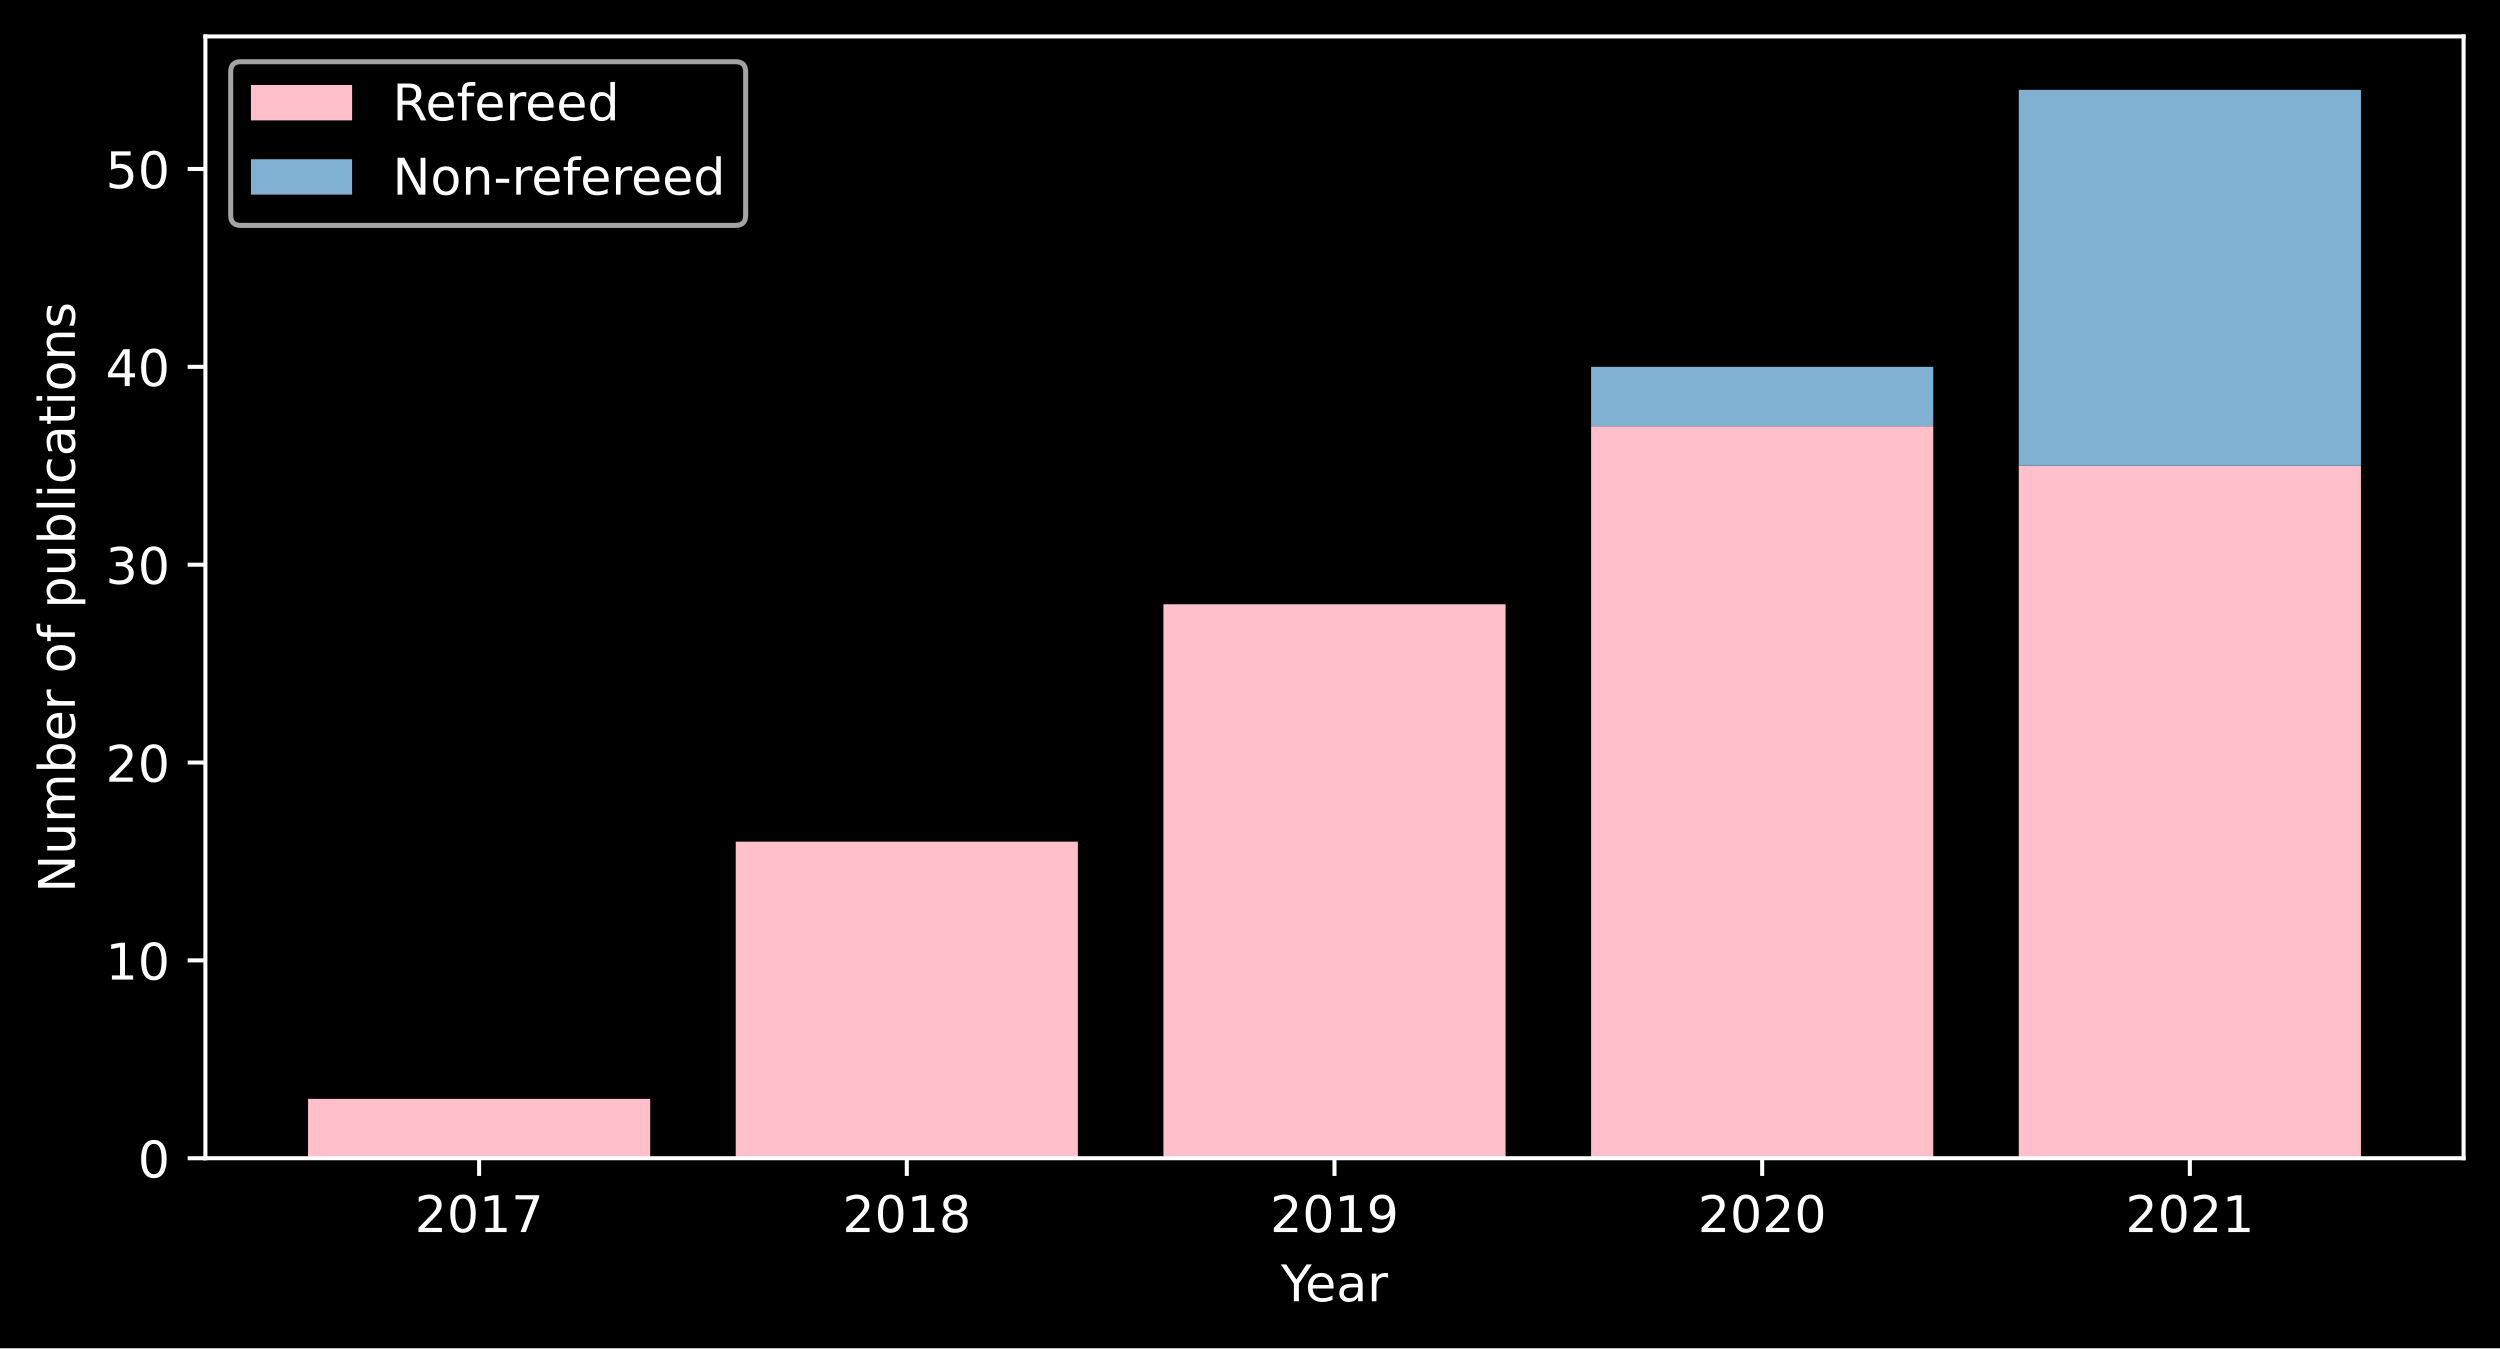
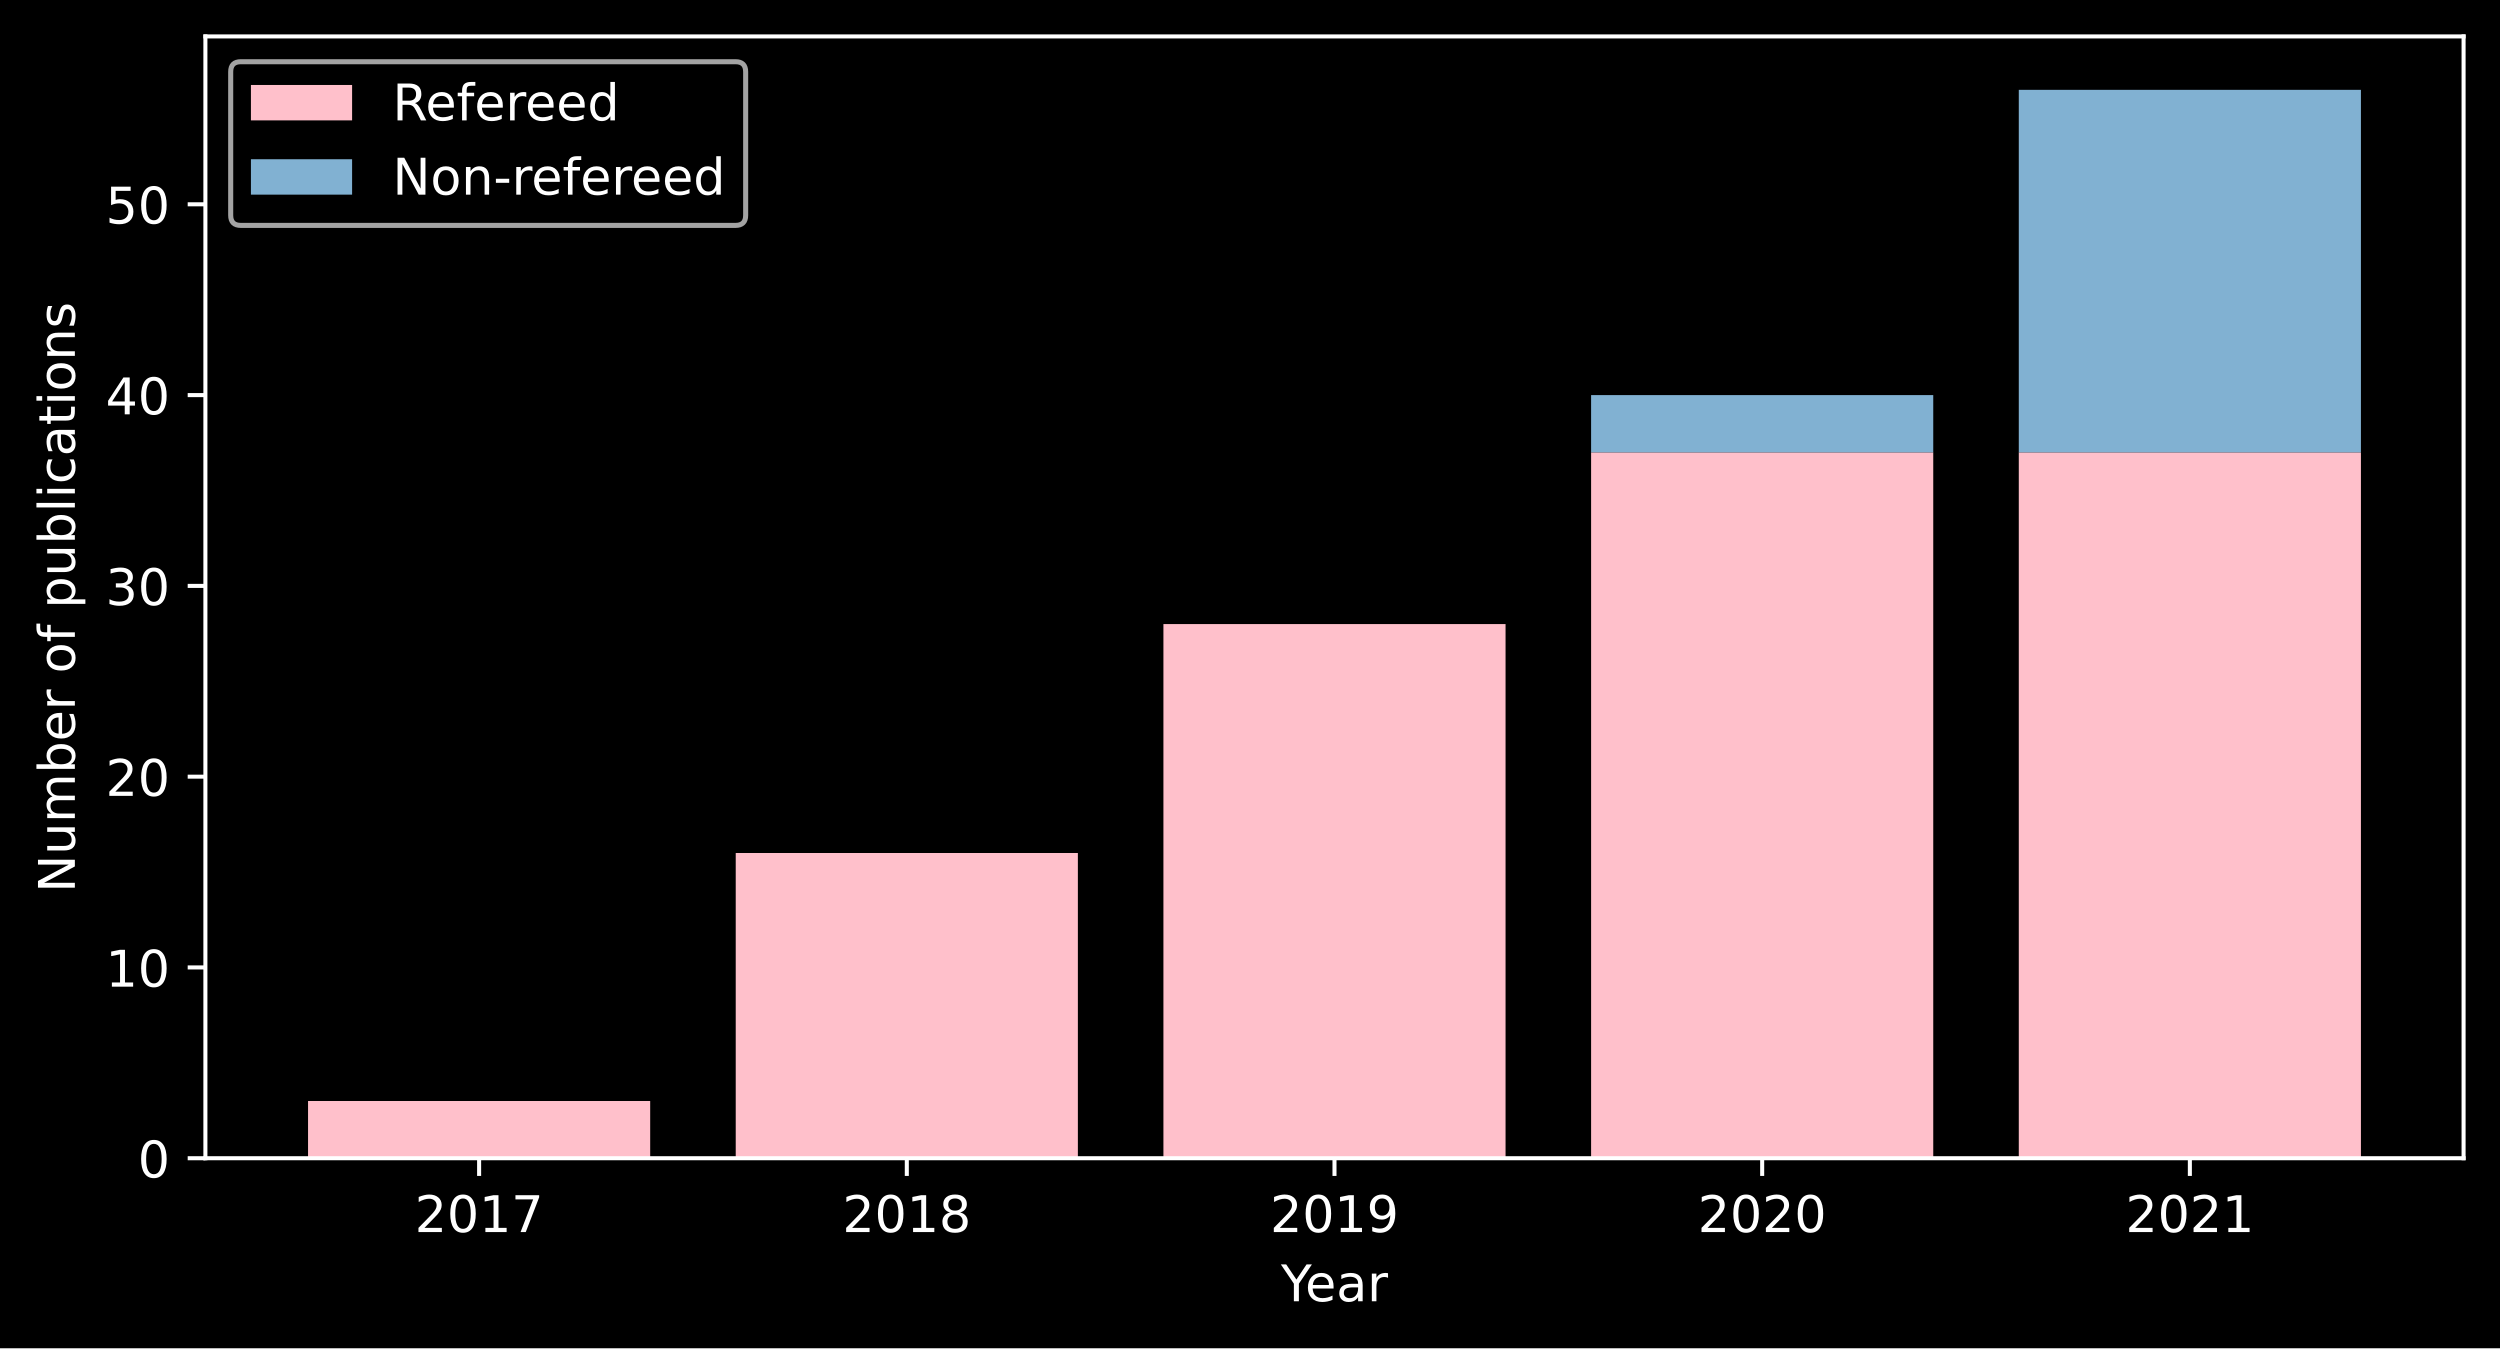
<svg xmlns="http://www.w3.org/2000/svg" xmlns:xlink="http://www.w3.org/1999/xlink" height="266.516pt" version="1.1" viewBox="0 0 494.203 266.516" width="494.203pt">
  <defs>
    <style type="text/css">*{stroke-linecap:butt;stroke-linejoin:round;}</style>
  </defs>
  <g id="figure_1">
    <g id="patch_1">
      <path d="M 0 266.516  L 494.203 266.516  L 494.203 0  L 0 0  z " />
    </g>
    <g id="axes_1">
      <g id="patch_2">
        <path d="M 40.603 228.96  L 487.003 228.96  L 487.003 7.2  L 40.603 7.2  z " />
      </g>
      <g id="patch_3">
-         <path clip-path="url(#pdca4b67f2d)" d="M 399.076 228.96  L 466.712 228.96  L 466.712 92.071  L 399.076 92.071  z " style="fill:#ffc0cb;" />
+         <path clip-path="url(#pd337ac769d)" d="M 399.076 228.96  L 466.712 228.96  L 466.712 89.417  L 399.076 89.417  z " style="fill:#ffc0cb;" />
      </g>
      <g id="patch_4">
-         <path clip-path="url(#pdca4b67f2d)" d="M 314.53 228.96  L 382.167 228.96  L 382.167 84.249  L 314.53 84.249  z " style="fill:#ffc0cb;" />
+         <path clip-path="url(#pd337ac769d)" d="M 314.53 228.96  L 382.167 228.96  L 382.167 89.417  L 314.53 89.417  z " style="fill:#ffc0cb;" />
      </g>
      <g id="patch_5">
-         <path clip-path="url(#pdca4b67f2d)" d="M 229.985 228.96  L 297.621 228.96  L 297.621 119.449  L 229.985 119.449  z " style="fill:#ffc0cb;" />
+         <path clip-path="url(#pd337ac769d)" d="M 229.985 228.96  L 297.621 228.96  L 297.621 123.36  L 229.985 123.36  z " style="fill:#ffc0cb;" />
      </g>
      <g id="patch_6">
-         <path clip-path="url(#pdca4b67f2d)" d="M 145.439 228.96  L 213.076 228.96  L 213.076 166.382  L 145.439 166.382  z " style="fill:#ffc0cb;" />
+         <path clip-path="url(#pd337ac769d)" d="M 145.439 228.96  L 213.076 228.96  L 213.076 168.617  L 145.439 168.617  z " style="fill:#ffc0cb;" />
      </g>
      <g id="patch_7">
-         <path clip-path="url(#pdca4b67f2d)" d="M 60.894 228.96  L 128.53 228.96  L 128.53 217.227  L 60.894 217.227  z " style="fill:#ffc0cb;" />
+         <path clip-path="url(#pd337ac769d)" d="M 60.894 228.96  L 128.53 228.96  L 128.53 217.646  L 60.894 217.646  z " style="fill:#ffc0cb;" />
      </g>
      <g id="patch_8">
-         <path clip-path="url(#pdca4b67f2d)" d="M 399.076 92.071  L 466.712 92.071  L 466.712 17.76  L 399.076 17.76  z " style="fill:#81b1d2;" />
+         <path clip-path="url(#pd337ac769d)" d="M 399.076 89.417  L 466.712 89.417  L 466.712 17.76  L 399.076 17.76  z " style="fill:#81b1d2;" />
      </g>
      <g id="patch_9">
-         <path clip-path="url(#pdca4b67f2d)" d="M 314.53 84.249  L 382.167 84.249  L 382.167 72.516  L 314.53 72.516  z " style="fill:#81b1d2;" />
+         <path clip-path="url(#pd337ac769d)" d="M 314.53 89.417  L 382.167 89.417  L 382.167 78.103  L 314.53 78.103  z " style="fill:#81b1d2;" />
      </g>
      <g id="patch_10">
-         <path clip-path="url(#pdca4b67f2d)" d="M 229.985 119.449  L 297.621 119.449  L 297.621 119.449  L 229.985 119.449  z " style="fill:#81b1d2;" />
+         <path clip-path="url(#pd337ac769d)" d="M 229.985 123.36  L 297.621 123.36  L 297.621 123.36  L 229.985 123.36  z " style="fill:#81b1d2;" />
      </g>
      <g id="patch_11">
-         <path clip-path="url(#pdca4b67f2d)" d="M 145.439 166.382  L 213.076 166.382  L 213.076 166.382  L 145.439 166.382  z " style="fill:#81b1d2;" />
+         <path clip-path="url(#pd337ac769d)" d="M 145.439 168.617  L 213.076 168.617  L 213.076 168.617  L 145.439 168.617  z " style="fill:#81b1d2;" />
      </g>
      <g id="patch_12">
-         <path clip-path="url(#pdca4b67f2d)" d="M 60.894 217.227  L 128.53 217.227  L 128.53 217.227  L 60.894 217.227  z " style="fill:#81b1d2;" />
+         <path clip-path="url(#pd337ac769d)" d="M 60.894 217.646  L 128.53 217.646  L 128.53 217.646  L 60.894 217.646  z " style="fill:#81b1d2;" />
      </g>
      <g id="matplotlib.axis_1">
        <g id="xtick_1">
          <g id="line2d_1">
            <defs>
-               <path d="M 0 0  L 0 3.5  " id="m85d57b362c" style="stroke:#ffffff;stroke-width:0.8;" />
-             </defs>
-             <g>
-               <use style="fill:#ffffff;stroke:#ffffff;stroke-width:0.8;" x="432.894" xlink:href="#m85d57b362c" y="228.96" />
+               <path d="M 0 0  L 0 3.5  " id="m258a5ce6b9" style="stroke:#ffffff;stroke-width:0.8;" />
+             </defs>
+             <g>
+               <use style="fill:#ffffff;stroke:#ffffff;stroke-width:0.8;" x="432.894" xlink:href="#m258a5ce6b9" y="228.96" />
            </g>
          </g>
          <g id="text_1">
            <g style="fill:#ffffff;" transform="translate(420.169 243.5584)scale(0.1 -0.1)">
              <defs>
                <path d="M 1228 531  L 3431 531  L 3431 0  L 469 0  L 469 531  Q 828 903 1448 1529  Q 2069 2156 2228 2338  Q 2531 2678 2651 2914  Q 2772 3150 2772 3378  Q 2772 3750 2511 3984  Q 2250 4219 1831 4219  Q 1534 4219 1204 4116  Q 875 4013 500 3803  L 500 4441  Q 881 4594 1212 4672  Q 1544 4750 1819 4750  Q 2544 4750 2975 4387  Q 3406 4025 3406 3419  Q 3406 3131 3298 2873  Q 3191 2616 2906 2266  Q 2828 2175 2409 1742  Q 1991 1309 1228 531  z " id="DejaVuSans-32" transform="scale(0.015625)" />
                <path d="M 2034 4250  Q 1547 4250 1301 3770  Q 1056 3291 1056 2328  Q 1056 1369 1301 889  Q 1547 409 2034 409  Q 2525 409 2770 889  Q 3016 1369 3016 2328  Q 3016 3291 2770 3770  Q 2525 4250 2034 4250  z M 2034 4750  Q 2819 4750 3233 4129  Q 3647 3509 3647 2328  Q 3647 1150 3233 529  Q 2819 -91 2034 -91  Q 1250 -91 836 529  Q 422 1150 422 2328  Q 422 3509 836 4129  Q 1250 4750 2034 4750  z " id="DejaVuSans-30" transform="scale(0.015625)" />
                <path d="M 794 531  L 1825 531  L 1825 4091  L 703 3866  L 703 4441  L 1819 4666  L 2450 4666  L 2450 531  L 3481 531  L 3481 0  L 794 0  L 794 531  z " id="DejaVuSans-31" transform="scale(0.015625)" />
              </defs>
              <use xlink:href="#DejaVuSans-32" />
              <use x="63.623" xlink:href="#DejaVuSans-30" />
              <use x="127.246" xlink:href="#DejaVuSans-32" />
              <use x="190.869" xlink:href="#DejaVuSans-31" />
            </g>
          </g>
        </g>
        <g id="xtick_2">
          <g id="line2d_2">
            <g>
-               <use style="fill:#ffffff;stroke:#ffffff;stroke-width:0.8;" x="348.349" xlink:href="#m85d57b362c" y="228.96" />
+               <use style="fill:#ffffff;stroke:#ffffff;stroke-width:0.8;" x="348.349" xlink:href="#m258a5ce6b9" y="228.96" />
            </g>
          </g>
          <g id="text_2">
            <g style="fill:#ffffff;" transform="translate(335.6236 243.5584)scale(0.1 -0.1)">
              <use xlink:href="#DejaVuSans-32" />
              <use x="63.623" xlink:href="#DejaVuSans-30" />
              <use x="127.246" xlink:href="#DejaVuSans-32" />
              <use x="190.869" xlink:href="#DejaVuSans-30" />
            </g>
          </g>
        </g>
        <g id="xtick_3">
          <g id="line2d_3">
            <g>
-               <use style="fill:#ffffff;stroke:#ffffff;stroke-width:0.8;" x="263.803" xlink:href="#m85d57b362c" y="228.96" />
+               <use style="fill:#ffffff;stroke:#ffffff;stroke-width:0.8;" x="263.803" xlink:href="#m258a5ce6b9" y="228.96" />
            </g>
          </g>
          <g id="text_3">
            <g style="fill:#ffffff;" transform="translate(251.0781 243.5584)scale(0.1 -0.1)">
              <defs>
                <path d="M 703 97  L 703 672  Q 941 559 1184 500  Q 1428 441 1663 441  Q 2288 441 2617 861  Q 2947 1281 2994 2138  Q 2813 1869 2534 1725  Q 2256 1581 1919 1581  Q 1219 1581 811 2004  Q 403 2428 403 3163  Q 403 3881 828 4315  Q 1253 4750 1959 4750  Q 2769 4750 3195 4129  Q 3622 3509 3622 2328  Q 3622 1225 3098 567  Q 2575 -91 1691 -91  Q 1453 -91 1209 -44  Q 966 3 703 97  z M 1959 2075  Q 2384 2075 2632 2365  Q 2881 2656 2881 3163  Q 2881 3666 2632 3958  Q 2384 4250 1959 4250  Q 1534 4250 1286 3958  Q 1038 3666 1038 3163  Q 1038 2656 1286 2365  Q 1534 2075 1959 2075  z " id="DejaVuSans-39" transform="scale(0.015625)" />
              </defs>
              <use xlink:href="#DejaVuSans-32" />
              <use x="63.623" xlink:href="#DejaVuSans-30" />
              <use x="127.246" xlink:href="#DejaVuSans-31" />
              <use x="190.869" xlink:href="#DejaVuSans-39" />
            </g>
          </g>
        </g>
        <g id="xtick_4">
          <g id="line2d_4">
            <g>
-               <use style="fill:#ffffff;stroke:#ffffff;stroke-width:0.8;" x="179.258" xlink:href="#m85d57b362c" y="228.96" />
+               <use style="fill:#ffffff;stroke:#ffffff;stroke-width:0.8;" x="179.258" xlink:href="#m258a5ce6b9" y="228.96" />
            </g>
          </g>
          <g id="text_4">
            <g style="fill:#ffffff;" transform="translate(166.5327 243.5584)scale(0.1 -0.1)">
              <defs>
                <path d="M 2034 2216  Q 1584 2216 1326 1975  Q 1069 1734 1069 1313  Q 1069 891 1326 650  Q 1584 409 2034 409  Q 2484 409 2743 651  Q 3003 894 3003 1313  Q 3003 1734 2745 1975  Q 2488 2216 2034 2216  z M 1403 2484  Q 997 2584 770 2862  Q 544 3141 544 3541  Q 544 4100 942 4425  Q 1341 4750 2034 4750  Q 2731 4750 3128 4425  Q 3525 4100 3525 3541  Q 3525 3141 3298 2862  Q 3072 2584 2669 2484  Q 3125 2378 3379 2068  Q 3634 1759 3634 1313  Q 3634 634 3220 271  Q 2806 -91 2034 -91  Q 1263 -91 848 271  Q 434 634 434 1313  Q 434 1759 690 2068  Q 947 2378 1403 2484  z M 1172 3481  Q 1172 3119 1398 2916  Q 1625 2713 2034 2713  Q 2441 2713 2670 2916  Q 2900 3119 2900 3481  Q 2900 3844 2670 4047  Q 2441 4250 2034 4250  Q 1625 4250 1398 4047  Q 1172 3844 1172 3481  z " id="DejaVuSans-38" transform="scale(0.015625)" />
              </defs>
              <use xlink:href="#DejaVuSans-32" />
              <use x="63.623" xlink:href="#DejaVuSans-30" />
              <use x="127.246" xlink:href="#DejaVuSans-31" />
              <use x="190.869" xlink:href="#DejaVuSans-38" />
            </g>
          </g>
        </g>
        <g id="xtick_5">
          <g id="line2d_5">
            <g>
-               <use style="fill:#ffffff;stroke:#ffffff;stroke-width:0.8;" x="94.712" xlink:href="#m85d57b362c" y="228.96" />
+               <use style="fill:#ffffff;stroke:#ffffff;stroke-width:0.8;" x="94.712" xlink:href="#m258a5ce6b9" y="228.96" />
            </g>
          </g>
          <g id="text_5">
            <g style="fill:#ffffff;" transform="translate(81.98722 243.5584)scale(0.1 -0.1)">
              <defs>
                <path d="M 525 4666  L 3525 4666  L 3525 4397  L 1831 0  L 1172 0  L 2766 4134  L 525 4134  L 525 4666  z " id="DejaVuSans-37" transform="scale(0.015625)" />
              </defs>
              <use xlink:href="#DejaVuSans-32" />
              <use x="63.623" xlink:href="#DejaVuSans-30" />
              <use x="127.246" xlink:href="#DejaVuSans-31" />
              <use x="190.869" xlink:href="#DejaVuSans-37" />
            </g>
          </g>
        </g>
        <g id="text_6">
          <g style="fill:#ffffff;" transform="translate(253.2156 257.2366)scale(0.1 -0.1)">
            <defs>
              <path d="M -13 4666  L 666 4666  L 1959 2747  L 3244 4666  L 3922 4666  L 2272 2222  L 2272 0  L 1638 0  L 1638 2222  L -13 4666  z " id="DejaVuSans-59" transform="scale(0.015625)" />
              <path d="M 3597 1894  L 3597 1613  L 953 1613  Q 991 1019 1311 708  Q 1631 397 2203 397  Q 2534 397 2845 478  Q 3156 559 3463 722  L 3463 178  Q 3153 47 2828 -22  Q 2503 -91 2169 -91  Q 1331 -91 842 396  Q 353 884 353 1716  Q 353 2575 817 3079  Q 1281 3584 2069 3584  Q 2775 3584 3186 3129  Q 3597 2675 3597 1894  z M 3022 2063  Q 3016 2534 2758 2815  Q 2500 3097 2075 3097  Q 1594 3097 1305 2825  Q 1016 2553 972 2059  L 3022 2063  z " id="DejaVuSans-65" transform="scale(0.015625)" />
              <path d="M 2194 1759  Q 1497 1759 1228 1600  Q 959 1441 959 1056  Q 959 750 1161 570  Q 1363 391 1709 391  Q 2188 391 2477 730  Q 2766 1069 2766 1631  L 2766 1759  L 2194 1759  z M 3341 1997  L 3341 0  L 2766 0  L 2766 531  Q 2569 213 2275 61  Q 1981 -91 1556 -91  Q 1019 -91 701 211  Q 384 513 384 1019  Q 384 1609 779 1909  Q 1175 2209 1959 2209  L 2766 2209  L 2766 2266  Q 2766 2663 2505 2880  Q 2244 3097 1772 3097  Q 1472 3097 1187 3025  Q 903 2953 641 2809  L 641 3341  Q 956 3463 1253 3523  Q 1550 3584 1831 3584  Q 2591 3584 2966 3190  Q 3341 2797 3341 1997  z " id="DejaVuSans-61" transform="scale(0.015625)" />
              <path d="M 2631 2963  Q 2534 3019 2420 3045  Q 2306 3072 2169 3072  Q 1681 3072 1420 2755  Q 1159 2438 1159 1844  L 1159 0  L 581 0  L 581 3500  L 1159 3500  L 1159 2956  Q 1341 3275 1631 3429  Q 1922 3584 2338 3584  Q 2397 3584 2469 3576  Q 2541 3569 2628 3553  L 2631 2963  z " id="DejaVuSans-72" transform="scale(0.015625)" />
            </defs>
            <use xlink:href="#DejaVuSans-59" />
            <use x="47.834" xlink:href="#DejaVuSans-65" />
            <use x="109.357" xlink:href="#DejaVuSans-61" />
            <use x="170.637" xlink:href="#DejaVuSans-72" />
          </g>
        </g>
      </g>
      <g id="matplotlib.axis_2">
        <g id="ytick_1">
          <g id="line2d_6">
            <defs>
-               <path d="M 0 0  L -3.5 0  " id="ma1a2145482" style="stroke:#ffffff;stroke-width:0.8;" />
-             </defs>
-             <g>
-               <use style="fill:#ffffff;stroke:#ffffff;stroke-width:0.8;" x="40.603" xlink:href="#ma1a2145482" y="228.96" />
+               <path d="M 0 0  L -3.5 0  " id="m62b3a47515" style="stroke:#ffffff;stroke-width:0.8;" />
+             </defs>
+             <g>
+               <use style="fill:#ffffff;stroke:#ffffff;stroke-width:0.8;" x="40.603" xlink:href="#m62b3a47515" y="228.96" />
            </g>
          </g>
          <g id="text_7">
            <g style="fill:#ffffff;" transform="translate(27.24063 232.7592)scale(0.1 -0.1)">
              <use xlink:href="#DejaVuSans-30" />
            </g>
          </g>
        </g>
        <g id="ytick_2">
          <g id="line2d_7">
            <g>
-               <use style="fill:#ffffff;stroke:#ffffff;stroke-width:0.8;" x="40.603" xlink:href="#ma1a2145482" y="189.849" />
+               <use style="fill:#ffffff;stroke:#ffffff;stroke-width:0.8;" x="40.603" xlink:href="#m62b3a47515" y="191.246" />
            </g>
          </g>
          <g id="text_8">
-             <g style="fill:#ffffff;" transform="translate(20.87813 193.6481)scale(0.1 -0.1)">
+             <g style="fill:#ffffff;" transform="translate(20.87813 195.0449)scale(0.1 -0.1)">
              <use xlink:href="#DejaVuSans-31" />
              <use x="63.623" xlink:href="#DejaVuSans-30" />
            </g>
          </g>
        </g>
        <g id="ytick_3">
          <g id="line2d_8">
            <g>
-               <use style="fill:#ffffff;stroke:#ffffff;stroke-width:0.8;" x="40.603" xlink:href="#ma1a2145482" y="150.738" />
+               <use style="fill:#ffffff;stroke:#ffffff;stroke-width:0.8;" x="40.603" xlink:href="#m62b3a47515" y="153.531" />
            </g>
          </g>
          <g id="text_9">
-             <g style="fill:#ffffff;" transform="translate(20.87813 154.537)scale(0.1 -0.1)">
+             <g style="fill:#ffffff;" transform="translate(20.87813 157.3306)scale(0.1 -0.1)">
              <use xlink:href="#DejaVuSans-32" />
              <use x="63.623" xlink:href="#DejaVuSans-30" />
            </g>
          </g>
        </g>
        <g id="ytick_4">
          <g id="line2d_9">
            <g>
-               <use style="fill:#ffffff;stroke:#ffffff;stroke-width:0.8;" x="40.603" xlink:href="#ma1a2145482" y="111.627" />
+               <use style="fill:#ffffff;stroke:#ffffff;stroke-width:0.8;" x="40.603" xlink:href="#m62b3a47515" y="115.817" />
            </g>
          </g>
          <g id="text_10">
-             <g style="fill:#ffffff;" transform="translate(20.87813 115.4259)scale(0.1 -0.1)">
+             <g style="fill:#ffffff;" transform="translate(20.87813 119.6164)scale(0.1 -0.1)">
              <defs>
                <path d="M 2597 2516  Q 3050 2419 3304 2112  Q 3559 1806 3559 1356  Q 3559 666 3084 287  Q 2609 -91 1734 -91  Q 1441 -91 1130 -33  Q 819 25 488 141  L 488 750  Q 750 597 1062 519  Q 1375 441 1716 441  Q 2309 441 2620 675  Q 2931 909 2931 1356  Q 2931 1769 2642 2001  Q 2353 2234 1838 2234  L 1294 2234  L 1294 2753  L 1863 2753  Q 2328 2753 2575 2939  Q 2822 3125 2822 3475  Q 2822 3834 2567 4026  Q 2313 4219 1838 4219  Q 1578 4219 1281 4162  Q 984 4106 628 3988  L 628 4550  Q 988 4650 1302 4700  Q 1616 4750 1894 4750  Q 2613 4750 3031 4423  Q 3450 4097 3450 3541  Q 3450 3153 3228 2886  Q 3006 2619 2597 2516  z " id="DejaVuSans-33" transform="scale(0.015625)" />
              </defs>
              <use xlink:href="#DejaVuSans-33" />
              <use x="63.623" xlink:href="#DejaVuSans-30" />
            </g>
          </g>
        </g>
        <g id="ytick_5">
          <g id="line2d_10">
            <g>
-               <use style="fill:#ffffff;stroke:#ffffff;stroke-width:0.8;" x="40.603" xlink:href="#ma1a2145482" y="72.516" />
+               <use style="fill:#ffffff;stroke:#ffffff;stroke-width:0.8;" x="40.603" xlink:href="#m62b3a47515" y="78.103" />
            </g>
          </g>
          <g id="text_11">
-             <g style="fill:#ffffff;" transform="translate(20.87813 76.31477)scale(0.1 -0.1)">
+             <g style="fill:#ffffff;" transform="translate(20.87813 81.90208)scale(0.1 -0.1)">
              <defs>
                <path d="M 2419 4116  L 825 1625  L 2419 1625  L 2419 4116  z M 2253 4666  L 3047 4666  L 3047 1625  L 3713 1625  L 3713 1100  L 3047 1100  L 3047 0  L 2419 0  L 2419 1100  L 313 1100  L 313 1709  L 2253 4666  z " id="DejaVuSans-34" transform="scale(0.015625)" />
              </defs>
              <use xlink:href="#DejaVuSans-34" />
              <use x="63.623" xlink:href="#DejaVuSans-30" />
            </g>
          </g>
        </g>
        <g id="ytick_6">
          <g id="line2d_11">
            <g>
-               <use style="fill:#ffffff;stroke:#ffffff;stroke-width:0.8;" x="40.603" xlink:href="#ma1a2145482" y="33.404" />
+               <use style="fill:#ffffff;stroke:#ffffff;stroke-width:0.8;" x="40.603" xlink:href="#m62b3a47515" y="40.389" />
            </g>
          </g>
          <g id="text_12">
-             <g style="fill:#ffffff;" transform="translate(20.87813 37.20366)scale(0.1 -0.1)">
+             <g style="fill:#ffffff;" transform="translate(20.87813 44.18779)scale(0.1 -0.1)">
              <defs>
                <path d="M 691 4666  L 3169 4666  L 3169 4134  L 1269 4134  L 1269 2991  Q 1406 3038 1543 3061  Q 1681 3084 1819 3084  Q 2600 3084 3056 2656  Q 3513 2228 3513 1497  Q 3513 744 3044 326  Q 2575 -91 1722 -91  Q 1428 -91 1123 -41  Q 819 9 494 109  L 494 744  Q 775 591 1075 516  Q 1375 441 1709 441  Q 2250 441 2565 725  Q 2881 1009 2881 1497  Q 2881 1984 2565 2268  Q 2250 2553 1709 2553  Q 1456 2553 1204 2497  Q 953 2441 691 2322  L 691 4666  z " id="DejaVuSans-35" transform="scale(0.015625)" />
              </defs>
              <use xlink:href="#DejaVuSans-35" />
              <use x="63.623" xlink:href="#DejaVuSans-30" />
            </g>
          </g>
        </g>
        <g id="text_13">
          <g style="fill:#ffffff;" transform="translate(14.79844 176.4542)rotate(-90)scale(0.1 -0.1)">
            <defs>
              <path d="M 628 4666  L 1478 4666  L 3547 763  L 3547 4666  L 4159 4666  L 4159 0  L 3309 0  L 1241 3903  L 1241 0  L 628 0  L 628 4666  z " id="DejaVuSans-4e" transform="scale(0.015625)" />
              <path d="M 544 1381  L 544 3500  L 1119 3500  L 1119 1403  Q 1119 906 1312 657  Q 1506 409 1894 409  Q 2359 409 2629 706  Q 2900 1003 2900 1516  L 2900 3500  L 3475 3500  L 3475 0  L 2900 0  L 2900 538  Q 2691 219 2414 64  Q 2138 -91 1772 -91  Q 1169 -91 856 284  Q 544 659 544 1381  z M 1991 3584  L 1991 3584  z " id="DejaVuSans-75" transform="scale(0.015625)" />
              <path d="M 3328 2828  Q 3544 3216 3844 3400  Q 4144 3584 4550 3584  Q 5097 3584 5394 3201  Q 5691 2819 5691 2113  L 5691 0  L 5113 0  L 5113 2094  Q 5113 2597 4934 2840  Q 4756 3084 4391 3084  Q 3944 3084 3684 2787  Q 3425 2491 3425 1978  L 3425 0  L 2847 0  L 2847 2094  Q 2847 2600 2669 2842  Q 2491 3084 2119 3084  Q 1678 3084 1418 2786  Q 1159 2488 1159 1978  L 1159 0  L 581 0  L 581 3500  L 1159 3500  L 1159 2956  Q 1356 3278 1631 3431  Q 1906 3584 2284 3584  Q 2666 3584 2933 3390  Q 3200 3197 3328 2828  z " id="DejaVuSans-6d" transform="scale(0.015625)" />
              <path d="M 3116 1747  Q 3116 2381 2855 2742  Q 2594 3103 2138 3103  Q 1681 3103 1420 2742  Q 1159 2381 1159 1747  Q 1159 1113 1420 752  Q 1681 391 2138 391  Q 2594 391 2855 752  Q 3116 1113 3116 1747  z M 1159 2969  Q 1341 3281 1617 3432  Q 1894 3584 2278 3584  Q 2916 3584 3314 3078  Q 3713 2572 3713 1747  Q 3713 922 3314 415  Q 2916 -91 2278 -91  Q 1894 -91 1617 61  Q 1341 213 1159 525  L 1159 0  L 581 0  L 581 4863  L 1159 4863  L 1159 2969  z " id="DejaVuSans-62" transform="scale(0.015625)" />
              <path id="DejaVuSans-20" transform="scale(0.015625)" />
              <path d="M 1959 3097  Q 1497 3097 1228 2736  Q 959 2375 959 1747  Q 959 1119 1226 758  Q 1494 397 1959 397  Q 2419 397 2687 759  Q 2956 1122 2956 1747  Q 2956 2369 2687 2733  Q 2419 3097 1959 3097  z M 1959 3584  Q 2709 3584 3137 3096  Q 3566 2609 3566 1747  Q 3566 888 3137 398  Q 2709 -91 1959 -91  Q 1206 -91 779 398  Q 353 888 353 1747  Q 353 2609 779 3096  Q 1206 3584 1959 3584  z " id="DejaVuSans-6f" transform="scale(0.015625)" />
              <path d="M 2375 4863  L 2375 4384  L 1825 4384  Q 1516 4384 1395 4259  Q 1275 4134 1275 3809  L 1275 3500  L 2222 3500  L 2222 3053  L 1275 3053  L 1275 0  L 697 0  L 697 3053  L 147 3053  L 147 3500  L 697 3500  L 697 3744  Q 697 4328 969 4595  Q 1241 4863 1831 4863  L 2375 4863  z " id="DejaVuSans-66" transform="scale(0.015625)" />
              <path d="M 1159 525  L 1159 -1331  L 581 -1331  L 581 3500  L 1159 3500  L 1159 2969  Q 1341 3281 1617 3432  Q 1894 3584 2278 3584  Q 2916 3584 3314 3078  Q 3713 2572 3713 1747  Q 3713 922 3314 415  Q 2916 -91 2278 -91  Q 1894 -91 1617 61  Q 1341 213 1159 525  z M 3116 1747  Q 3116 2381 2855 2742  Q 2594 3103 2138 3103  Q 1681 3103 1420 2742  Q 1159 2381 1159 1747  Q 1159 1113 1420 752  Q 1681 391 2138 391  Q 2594 391 2855 752  Q 3116 1113 3116 1747  z " id="DejaVuSans-70" transform="scale(0.015625)" />
              <path d="M 603 4863  L 1178 4863  L 1178 0  L 603 0  L 603 4863  z " id="DejaVuSans-6c" transform="scale(0.015625)" />
              <path d="M 603 3500  L 1178 3500  L 1178 0  L 603 0  L 603 3500  z M 603 4863  L 1178 4863  L 1178 4134  L 603 4134  L 603 4863  z " id="DejaVuSans-69" transform="scale(0.015625)" />
              <path d="M 3122 3366  L 3122 2828  Q 2878 2963 2633 3030  Q 2388 3097 2138 3097  Q 1578 3097 1268 2742  Q 959 2388 959 1747  Q 959 1106 1268 751  Q 1578 397 2138 397  Q 2388 397 2633 464  Q 2878 531 3122 666  L 3122 134  Q 2881 22 2623 -34  Q 2366 -91 2075 -91  Q 1284 -91 818 406  Q 353 903 353 1747  Q 353 2603 823 3093  Q 1294 3584 2113 3584  Q 2378 3584 2631 3529  Q 2884 3475 3122 3366  z " id="DejaVuSans-63" transform="scale(0.015625)" />
              <path d="M 1172 4494  L 1172 3500  L 2356 3500  L 2356 3053  L 1172 3053  L 1172 1153  Q 1172 725 1289 603  Q 1406 481 1766 481  L 2356 481  L 2356 0  L 1766 0  Q 1100 0 847 248  Q 594 497 594 1153  L 594 3053  L 172 3053  L 172 3500  L 594 3500  L 594 4494  L 1172 4494  z " id="DejaVuSans-74" transform="scale(0.015625)" />
              <path d="M 3513 2113  L 3513 0  L 2938 0  L 2938 2094  Q 2938 2591 2744 2837  Q 2550 3084 2163 3084  Q 1697 3084 1428 2787  Q 1159 2491 1159 1978  L 1159 0  L 581 0  L 581 3500  L 1159 3500  L 1159 2956  Q 1366 3272 1645 3428  Q 1925 3584 2291 3584  Q 2894 3584 3203 3211  Q 3513 2838 3513 2113  z " id="DejaVuSans-6e" transform="scale(0.015625)" />
              <path d="M 2834 3397  L 2834 2853  Q 2591 2978 2328 3040  Q 2066 3103 1784 3103  Q 1356 3103 1142 2972  Q 928 2841 928 2578  Q 928 2378 1081 2264  Q 1234 2150 1697 2047  L 1894 2003  Q 2506 1872 2764 1633  Q 3022 1394 3022 966  Q 3022 478 2636 193  Q 2250 -91 1575 -91  Q 1294 -91 989 -36  Q 684 19 347 128  L 347 722  Q 666 556 975 473  Q 1284 391 1588 391  Q 1994 391 2212 530  Q 2431 669 2431 922  Q 2431 1156 2273 1281  Q 2116 1406 1581 1522  L 1381 1569  Q 847 1681 609 1914  Q 372 2147 372 2553  Q 372 3047 722 3315  Q 1072 3584 1716 3584  Q 2034 3584 2315 3537  Q 2597 3491 2834 3397  z " id="DejaVuSans-73" transform="scale(0.015625)" />
            </defs>
            <use xlink:href="#DejaVuSans-4e" />
            <use x="74.805" xlink:href="#DejaVuSans-75" />
            <use x="138.184" xlink:href="#DejaVuSans-6d" />
            <use x="235.596" xlink:href="#DejaVuSans-62" />
            <use x="299.072" xlink:href="#DejaVuSans-65" />
            <use x="360.596" xlink:href="#DejaVuSans-72" />
            <use x="401.709" xlink:href="#DejaVuSans-20" />
            <use x="433.496" xlink:href="#DejaVuSans-6f" />
            <use x="494.678" xlink:href="#DejaVuSans-66" />
            <use x="529.883" xlink:href="#DejaVuSans-20" />
            <use x="561.67" xlink:href="#DejaVuSans-70" />
            <use x="625.146" xlink:href="#DejaVuSans-75" />
            <use x="688.525" xlink:href="#DejaVuSans-62" />
            <use x="752.002" xlink:href="#DejaVuSans-6c" />
            <use x="779.785" xlink:href="#DejaVuSans-69" />
            <use x="807.568" xlink:href="#DejaVuSans-63" />
            <use x="862.549" xlink:href="#DejaVuSans-61" />
            <use x="923.828" xlink:href="#DejaVuSans-74" />
            <use x="963.037" xlink:href="#DejaVuSans-69" />
            <use x="990.82" xlink:href="#DejaVuSans-6f" />
            <use x="1052.002" xlink:href="#DejaVuSans-6e" />
            <use x="1115.381" xlink:href="#DejaVuSans-73" />
          </g>
        </g>
      </g>
      <g id="patch_13">
        <path d="M 40.603 228.96  L 40.603 7.2  " style="fill:none;stroke:#ffffff;stroke-linecap:square;stroke-linejoin:miter;stroke-width:0.8;" />
      </g>
      <g id="patch_14">
        <path d="M 487.003 228.96  L 487.003 7.2  " style="fill:none;stroke:#ffffff;stroke-linecap:square;stroke-linejoin:miter;stroke-width:0.8;" />
      </g>
      <g id="patch_15">
        <path d="M 40.603 228.96  L 487.003 228.96  " style="fill:none;stroke:#ffffff;stroke-linecap:square;stroke-linejoin:miter;stroke-width:0.8;" />
      </g>
      <g id="patch_16">
        <path d="M 40.603 7.2  L 487.003 7.2  " style="fill:none;stroke:#ffffff;stroke-linecap:square;stroke-linejoin:miter;stroke-width:0.8;" />
      </g>
      <g id="legend_1">
        <g id="patch_17">
          <path d="M 47.603 44.556  L 145.402 44.556  Q 147.402 44.556 147.402 42.556  L 147.402 14.2  Q 147.402 12.2 145.402 12.2  L 47.603 12.2  Q 45.603 12.2 45.603 14.2  L 45.603 42.556  Q 45.603 44.556 47.603 44.556  z " style="opacity:0.8;stroke:#cccccc;stroke-linejoin:miter;" />
        </g>
        <g id="patch_18">
          <path d="M 49.603 23.798  L 69.603 23.798  L 69.603 16.798  L 49.603 16.798  z " style="fill:#ffc0cb;" />
        </g>
        <g id="text_14">
          <g style="fill:#ffffff;" transform="translate(77.60313 23.79844)scale(0.1 -0.1)">
            <defs>
              <path d="M 2841 2188  Q 3044 2119 3236 1894  Q 3428 1669 3622 1275  L 4263 0  L 3584 0  L 2988 1197  Q 2756 1666 2539 1819  Q 2322 1972 1947 1972  L 1259 1972  L 1259 0  L 628 0  L 628 4666  L 2053 4666  Q 2853 4666 3247 4331  Q 3641 3997 3641 3322  Q 3641 2881 3436 2590  Q 3231 2300 2841 2188  z M 1259 4147  L 1259 2491  L 2053 2491  Q 2509 2491 2742 2702  Q 2975 2913 2975 3322  Q 2975 3731 2742 3939  Q 2509 4147 2053 4147  L 1259 4147  z " id="DejaVuSans-52" transform="scale(0.015625)" />
              <path d="M 2906 2969  L 2906 4863  L 3481 4863  L 3481 0  L 2906 0  L 2906 525  Q 2725 213 2448 61  Q 2172 -91 1784 -91  Q 1150 -91 751 415  Q 353 922 353 1747  Q 353 2572 751 3078  Q 1150 3584 1784 3584  Q 2172 3584 2448 3432  Q 2725 3281 2906 2969  z M 947 1747  Q 947 1113 1208 752  Q 1469 391 1925 391  Q 2381 391 2643 752  Q 2906 1113 2906 1747  Q 2906 2381 2643 2742  Q 2381 3103 1925 3103  Q 1469 3103 1208 2742  Q 947 2381 947 1747  z " id="DejaVuSans-64" transform="scale(0.015625)" />
            </defs>
            <use xlink:href="#DejaVuSans-52" />
            <use x="64.982" xlink:href="#DejaVuSans-65" />
            <use x="126.506" xlink:href="#DejaVuSans-66" />
            <use x="161.711" xlink:href="#DejaVuSans-65" />
            <use x="223.234" xlink:href="#DejaVuSans-72" />
            <use x="262.098" xlink:href="#DejaVuSans-65" />
            <use x="323.621" xlink:href="#DejaVuSans-65" />
            <use x="385.145" xlink:href="#DejaVuSans-64" />
          </g>
        </g>
        <g id="patch_19">
          <path d="M 49.603 38.477  L 69.603 38.477  L 69.603 31.477  L 49.603 31.477  z " style="fill:#81b1d2;" />
        </g>
        <g id="text_15">
          <g style="fill:#ffffff;" transform="translate(77.60313 38.47656)scale(0.1 -0.1)">
            <defs>
              <path d="M 313 2009  L 1997 2009  L 1997 1497  L 313 1497  L 313 2009  z " id="DejaVuSans-2d" transform="scale(0.015625)" />
            </defs>
            <use xlink:href="#DejaVuSans-4e" />
            <use x="74.805" xlink:href="#DejaVuSans-6f" />
            <use x="135.986" xlink:href="#DejaVuSans-6e" />
            <use x="199.365" xlink:href="#DejaVuSans-2d" />
            <use x="235.449" xlink:href="#DejaVuSans-72" />
            <use x="274.312" xlink:href="#DejaVuSans-65" />
            <use x="335.836" xlink:href="#DejaVuSans-66" />
            <use x="371.041" xlink:href="#DejaVuSans-65" />
            <use x="432.564" xlink:href="#DejaVuSans-72" />
            <use x="471.428" xlink:href="#DejaVuSans-65" />
            <use x="532.951" xlink:href="#DejaVuSans-65" />
            <use x="594.475" xlink:href="#DejaVuSans-64" />
          </g>
        </g>
      </g>
    </g>
  </g>
  <defs>
-     <clipPath id="pdca4b67f2d">
+     <clipPath id="pd337ac769d">
      <rect height="221.76" width="446.4" x="40.603" y="7.2" />
    </clipPath>
  </defs>
</svg>
